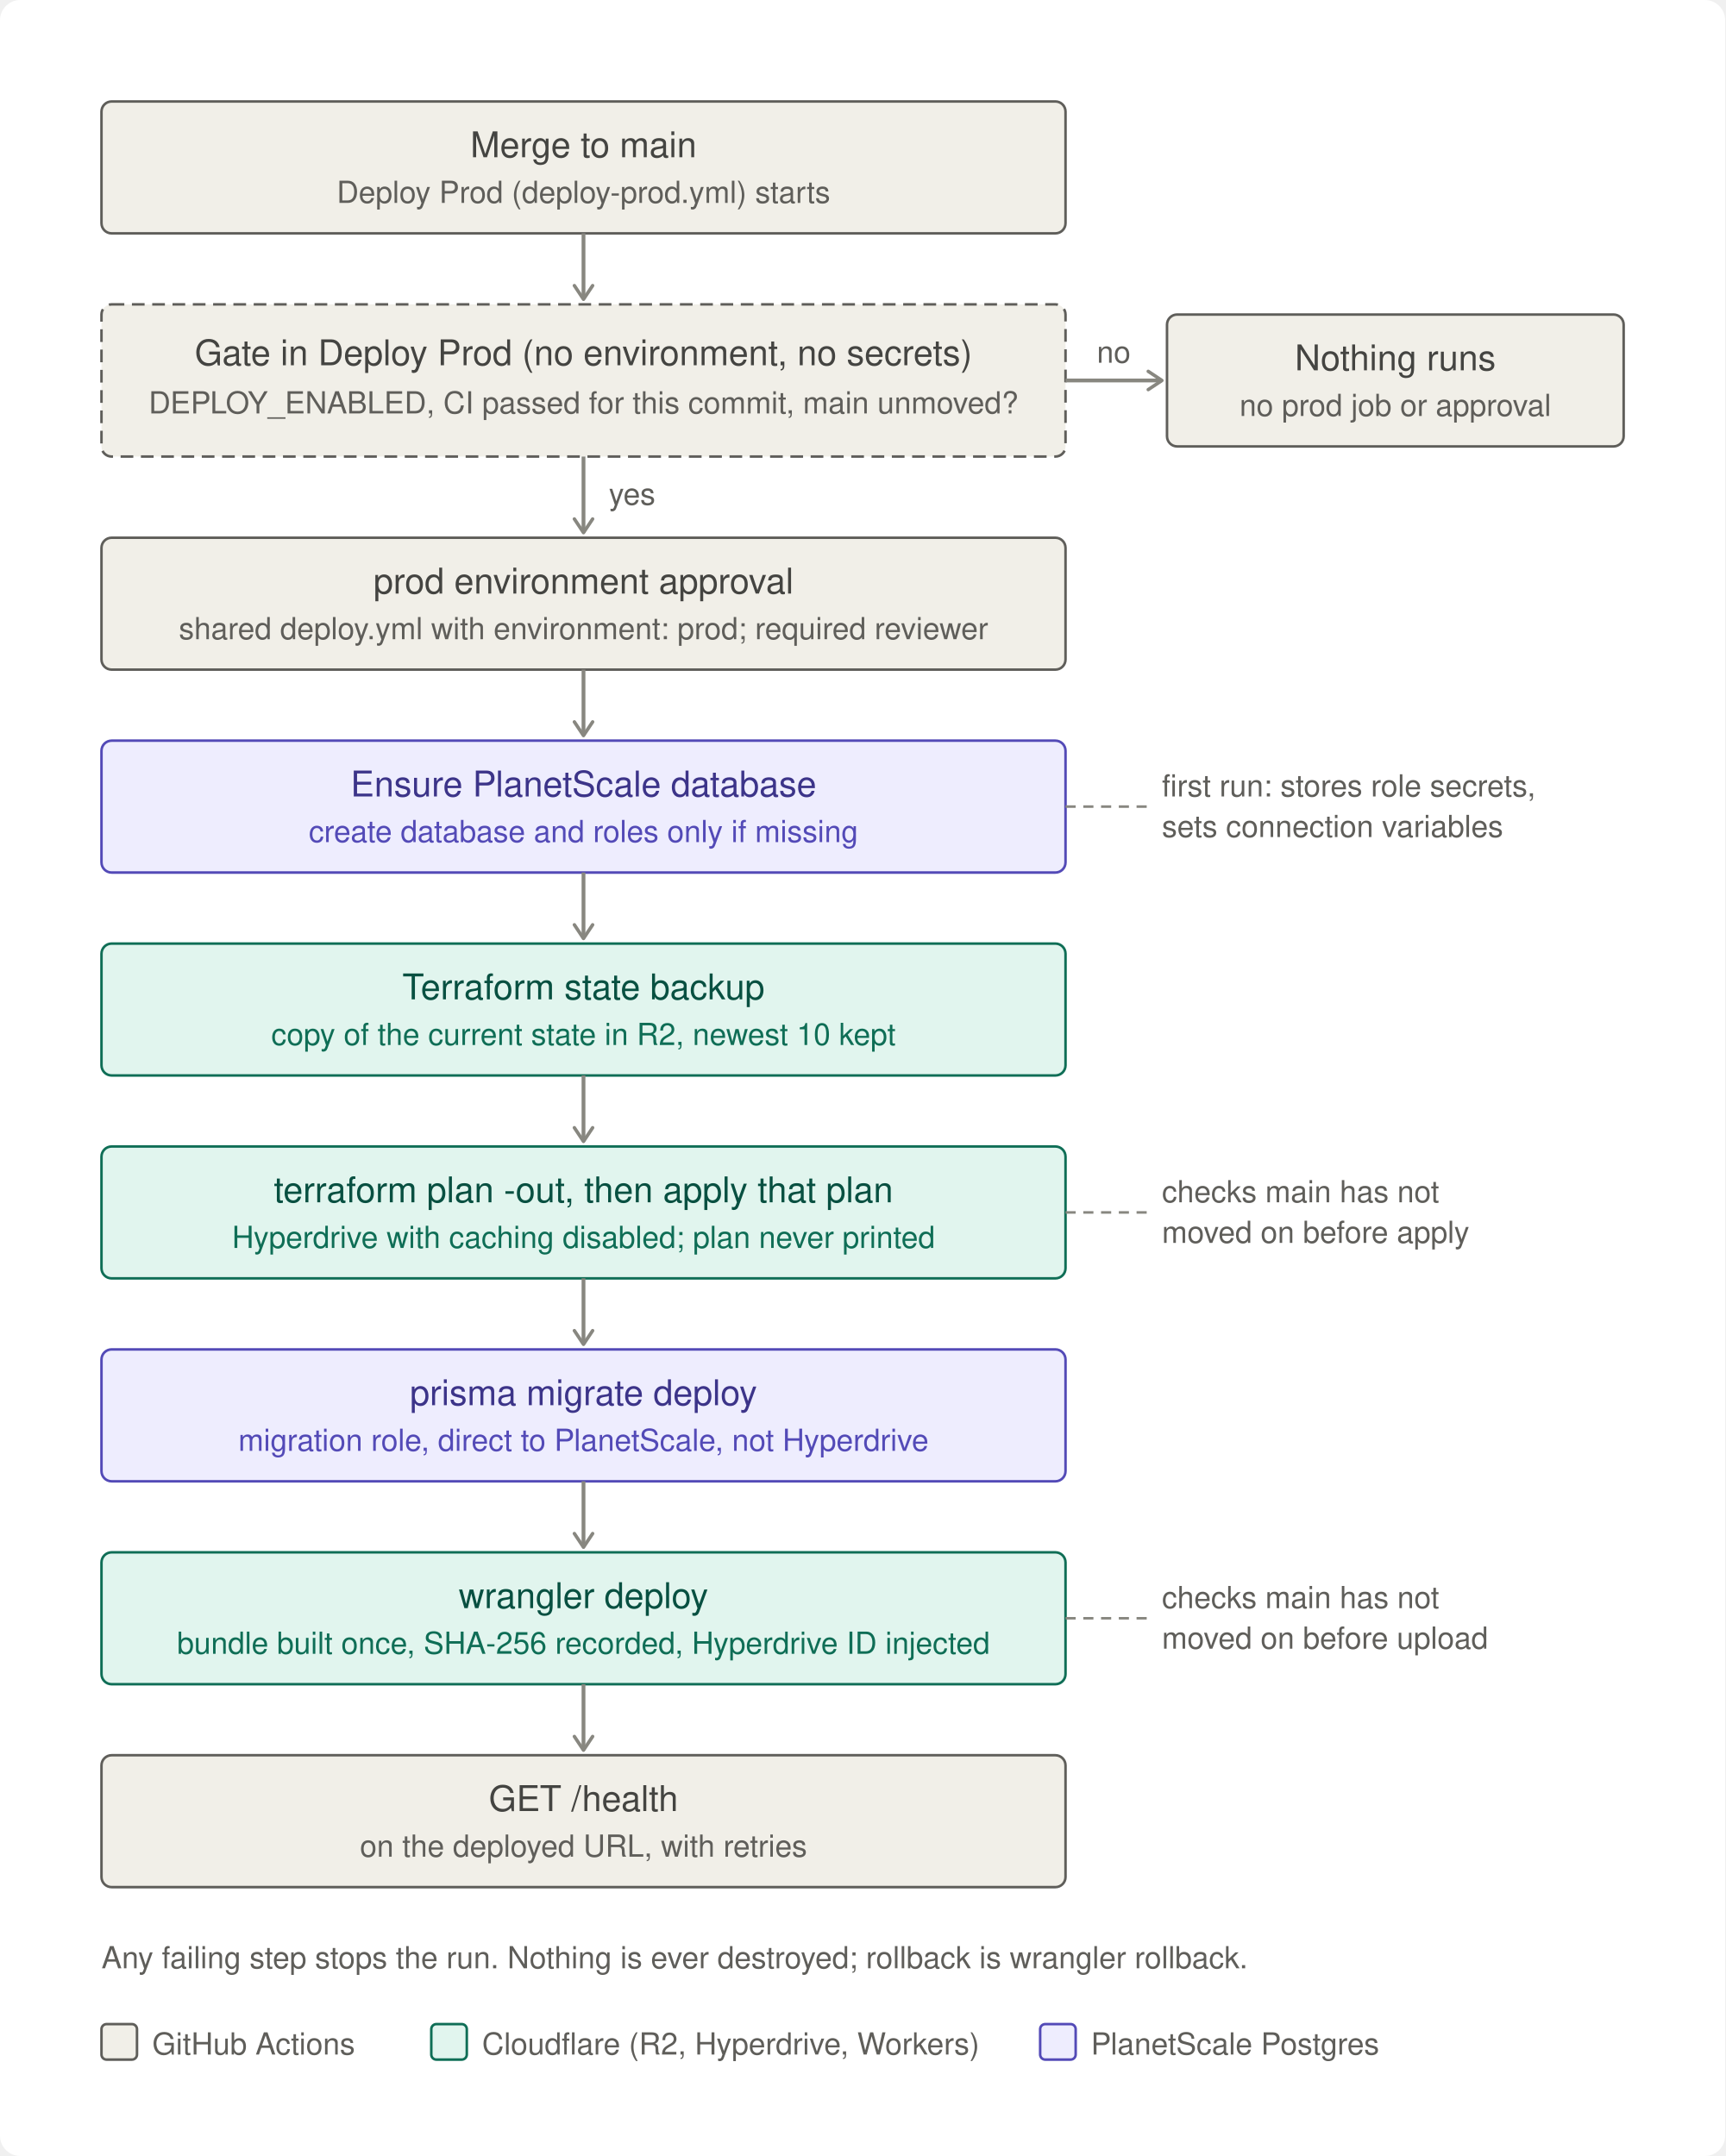
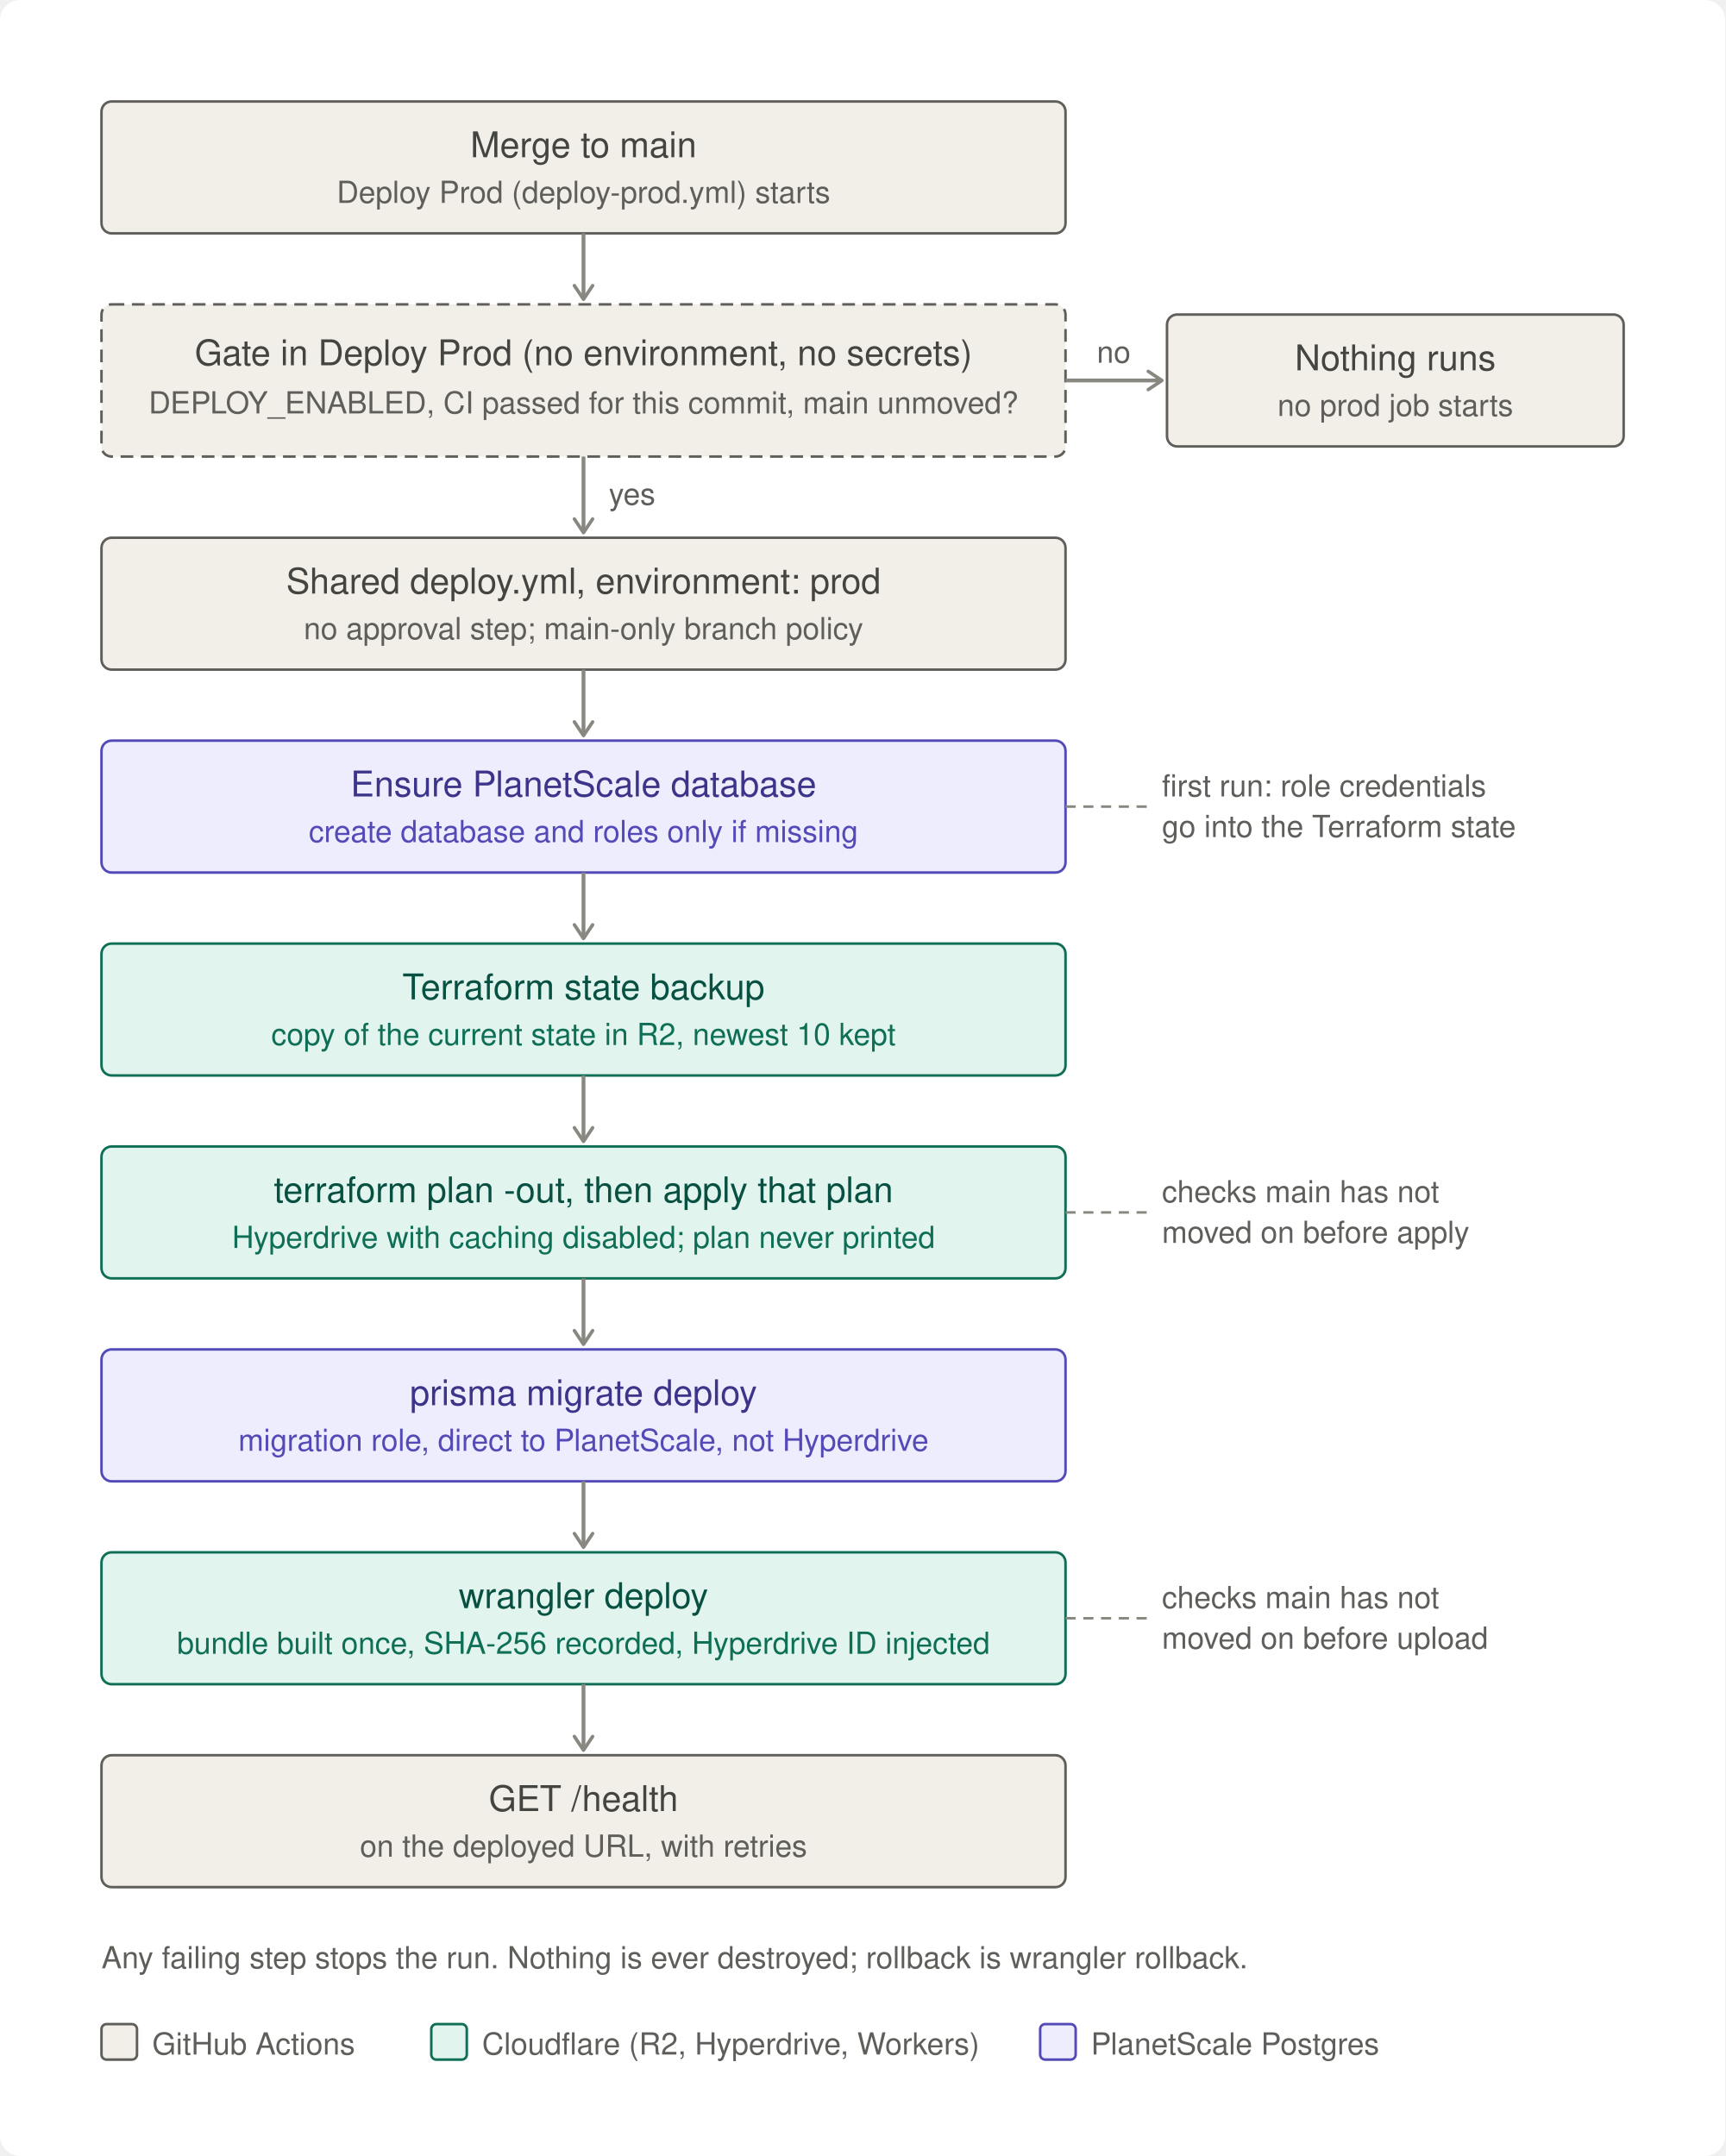
<svg xmlns="http://www.w3.org/2000/svg" width="680" height="850" viewBox="0 0 680 850" role="img" font-family="-apple-system, BlinkMacSystemFont, 'Segoe UI', Helvetica, Arial, sans-serif">
  <style>
    .bg { fill: #ffffff; }
    .gray rect { fill: #F1EFE8; stroke: #5F5E5A; }
    .gray .th { fill: #444441; } .gray .ts { fill: #5F5E5A; }
    .teal rect { fill: #E1F5EE; stroke: #0F6E56; }
    .teal .th { fill: #085041; } .teal .ts { fill: #0F6E56; }
    .purple rect { fill: #EEEDFE; stroke: #534AB7; }
    .purple .th { fill: #3C3489; } .purple .ts { fill: #534AB7; }
    .gate rect { stroke-dasharray: 5 3; }
    .th { font-size: 14px; font-weight: 500; }
    .ts { font-size: 12px; }
    .legend, .note, .lbl { font-size: 12px; fill: #5F5E5A; }
    .arr { stroke: #888780; stroke-width: 1.5; fill: none; }
    .check { stroke: #888780; stroke-width: 1; stroke-dasharray: 4 3; fill: none; }
    .head { stroke: #888780; }
    @media (prefers-color-scheme: dark) {
      .bg { fill: #0d1117; }
      .gray rect { fill: #444441; stroke: #B4B2A9; }
      .gray .th { fill: #F1EFE8; } .gray .ts { fill: #D3D1C7; }
      .teal rect { fill: #085041; stroke: #5DCAA5; }
      .teal .th { fill: #E1F5EE; } .teal .ts { fill: #9FE1CB; }
      .purple rect { fill: #3C3489; stroke: #AFA9EC; }
      .purple .th { fill: #EEEDFE; } .purple .ts { fill: #CECBF6; }
      .legend, .note, .lbl { fill: #D3D1C7; }
    }
  </style>
  <defs>
    <marker id="a" viewBox="0 0 10 10" refX="8" refY="5" markerWidth="6" markerHeight="6" orient="auto-start-reverse">
      <path class="head" d="M2 1L8 5L2 9" fill="none" stroke-width="1.5" stroke-linecap="round" stroke-linejoin="round" />
    </marker>
  </defs>
  <rect class="bg" x="0" y="0" width="680" height="850" rx="8" />
  <g class="gray">
    <rect x="40" y="40" width="380" height="52" rx="4" stroke-width="1" />
    <text class="th" x="230" y="62" text-anchor="middle">Merge to main</text>
    <text class="ts" x="230" y="80" text-anchor="middle">Deploy Prod (deploy-prod.yml) starts</text>
  </g>
  <line class="arr" x1="230" y1="92" x2="230" y2="118" marker-end="url(#a)" />
  <g class="gray gate">
    <rect x="40" y="120" width="380" height="60" rx="4" stroke-width="1" />
    <text class="th" x="230" y="144" text-anchor="middle">Gate in Deploy Prod (no environment, no secrets)</text>
    <text class="ts" x="230" y="163" text-anchor="middle">DEPLOY_ENABLED, CI passed for this commit, main unmoved?</text>
  </g>
  <line class="arr" x1="420" y1="150" x2="458" y2="150" marker-end="url(#a)" />
  <text class="lbl" x="439" y="143" text-anchor="middle">no</text>
  <g class="gray">
    <rect x="460" y="124" width="180" height="52" rx="4" stroke-width="1" />
    <text class="th" x="550" y="146" text-anchor="middle">Nothing runs</text>
-     <text class="ts" x="550" y="164" text-anchor="middle">no prod job or approval</text>
+     <text class="ts" x="550" y="164" text-anchor="middle">no prod job starts</text>
  </g>
  <line class="arr" x1="230" y1="180" x2="230" y2="210" marker-end="url(#a)" />
  <text class="lbl" x="240" y="199">yes</text>
  <g class="gray">
    <rect x="40" y="212" width="380" height="52" rx="4" stroke-width="1" />
-     <text class="th" x="230" y="234" text-anchor="middle">prod environment approval</text>
-     <text class="ts" x="230" y="252" text-anchor="middle">shared deploy.yml with environment: prod; required reviewer</text>
+     <text class="th" x="230" y="234" text-anchor="middle">Shared deploy.yml, environment: prod</text>
+     <text class="ts" x="230" y="252" text-anchor="middle">no approval step; main-only branch policy</text>
  </g>
  <line class="arr" x1="230" y1="264" x2="230" y2="290" marker-end="url(#a)" />
  <g class="purple">
    <rect x="40" y="292" width="380" height="52" rx="4" stroke-width="1" />
    <text class="th" x="230" y="314" text-anchor="middle">Ensure PlanetScale database</text>
    <text class="ts" x="230" y="332" text-anchor="middle">create database and roles only if missing</text>
  </g>
  <line class="check" x1="420" y1="318" x2="452" y2="318" />
-   <text class="note" x="458" y="314">first run: stores role secrets,</text>
-   <text class="note" x="458" y="330">sets connection variables</text>
+   <text class="note" x="458" y="314">first run: role credentials</text>
+   <text class="note" x="458" y="330">go into the Terraform state</text>
  <line class="arr" x1="230" y1="344" x2="230" y2="370" marker-end="url(#a)" />
  <g class="teal">
    <rect x="40" y="372" width="380" height="52" rx="4" stroke-width="1" />
    <text class="th" x="230" y="394" text-anchor="middle">Terraform state backup</text>
    <text class="ts" x="230" y="412" text-anchor="middle">copy of the current state in R2, newest 10 kept</text>
  </g>
  <line class="arr" x1="230" y1="424" x2="230" y2="450" marker-end="url(#a)" />
  <g class="teal">
    <rect x="40" y="452" width="380" height="52" rx="4" stroke-width="1" />
    <text class="th" x="230" y="474" text-anchor="middle">terraform plan -out, then apply that plan</text>
    <text class="ts" x="230" y="492" text-anchor="middle">Hyperdrive with caching disabled; plan never printed</text>
  </g>
  <line class="check" x1="420" y1="478" x2="452" y2="478" />
  <text class="note" x="458" y="474">checks main has not</text>
  <text class="note" x="458" y="490">moved on before apply</text>
  <line class="arr" x1="230" y1="504" x2="230" y2="530" marker-end="url(#a)" />
  <g class="purple">
    <rect x="40" y="532" width="380" height="52" rx="4" stroke-width="1" />
    <text class="th" x="230" y="554" text-anchor="middle">prisma migrate deploy</text>
    <text class="ts" x="230" y="572" text-anchor="middle">migration role, direct to PlanetScale, not Hyperdrive</text>
  </g>
  <line class="arr" x1="230" y1="584" x2="230" y2="610" marker-end="url(#a)" />
  <g class="teal">
    <rect x="40" y="612" width="380" height="52" rx="4" stroke-width="1" />
    <text class="th" x="230" y="634" text-anchor="middle">wrangler deploy</text>
    <text class="ts" x="230" y="652" text-anchor="middle">bundle built once, SHA-256 recorded, Hyperdrive ID injected</text>
  </g>
  <line class="check" x1="420" y1="638" x2="452" y2="638" />
  <text class="note" x="458" y="634">checks main has not</text>
  <text class="note" x="458" y="650">moved on before upload</text>
  <line class="arr" x1="230" y1="664" x2="230" y2="690" marker-end="url(#a)" />
  <g class="gray">
    <rect x="40" y="692" width="380" height="52" rx="4" stroke-width="1" />
    <text class="th" x="230" y="714" text-anchor="middle">GET /health</text>
    <text class="ts" x="230" y="732" text-anchor="middle">on the deployed URL, with retries</text>
  </g>
  <text class="note" x="40" y="776">Any failing step stops the run. Nothing is ever destroyed; rollback is wrangler rollback.</text>
  <g class="gray">
    <rect x="40" y="798" width="14" height="14" rx="2" stroke-width="1" />
  </g>
  <text class="legend" x="60" y="810">GitHub Actions</text>
  <g class="teal">
    <rect x="170" y="798" width="14" height="14" rx="2" stroke-width="1" />
  </g>
  <text class="legend" x="190" y="810">Cloudflare (R2, Hyperdrive, Workers)</text>
  <g class="purple">
    <rect x="410" y="798" width="14" height="14" rx="2" stroke-width="1" />
  </g>
  <text class="legend" x="430" y="810">PlanetScale Postgres</text>
</svg>
